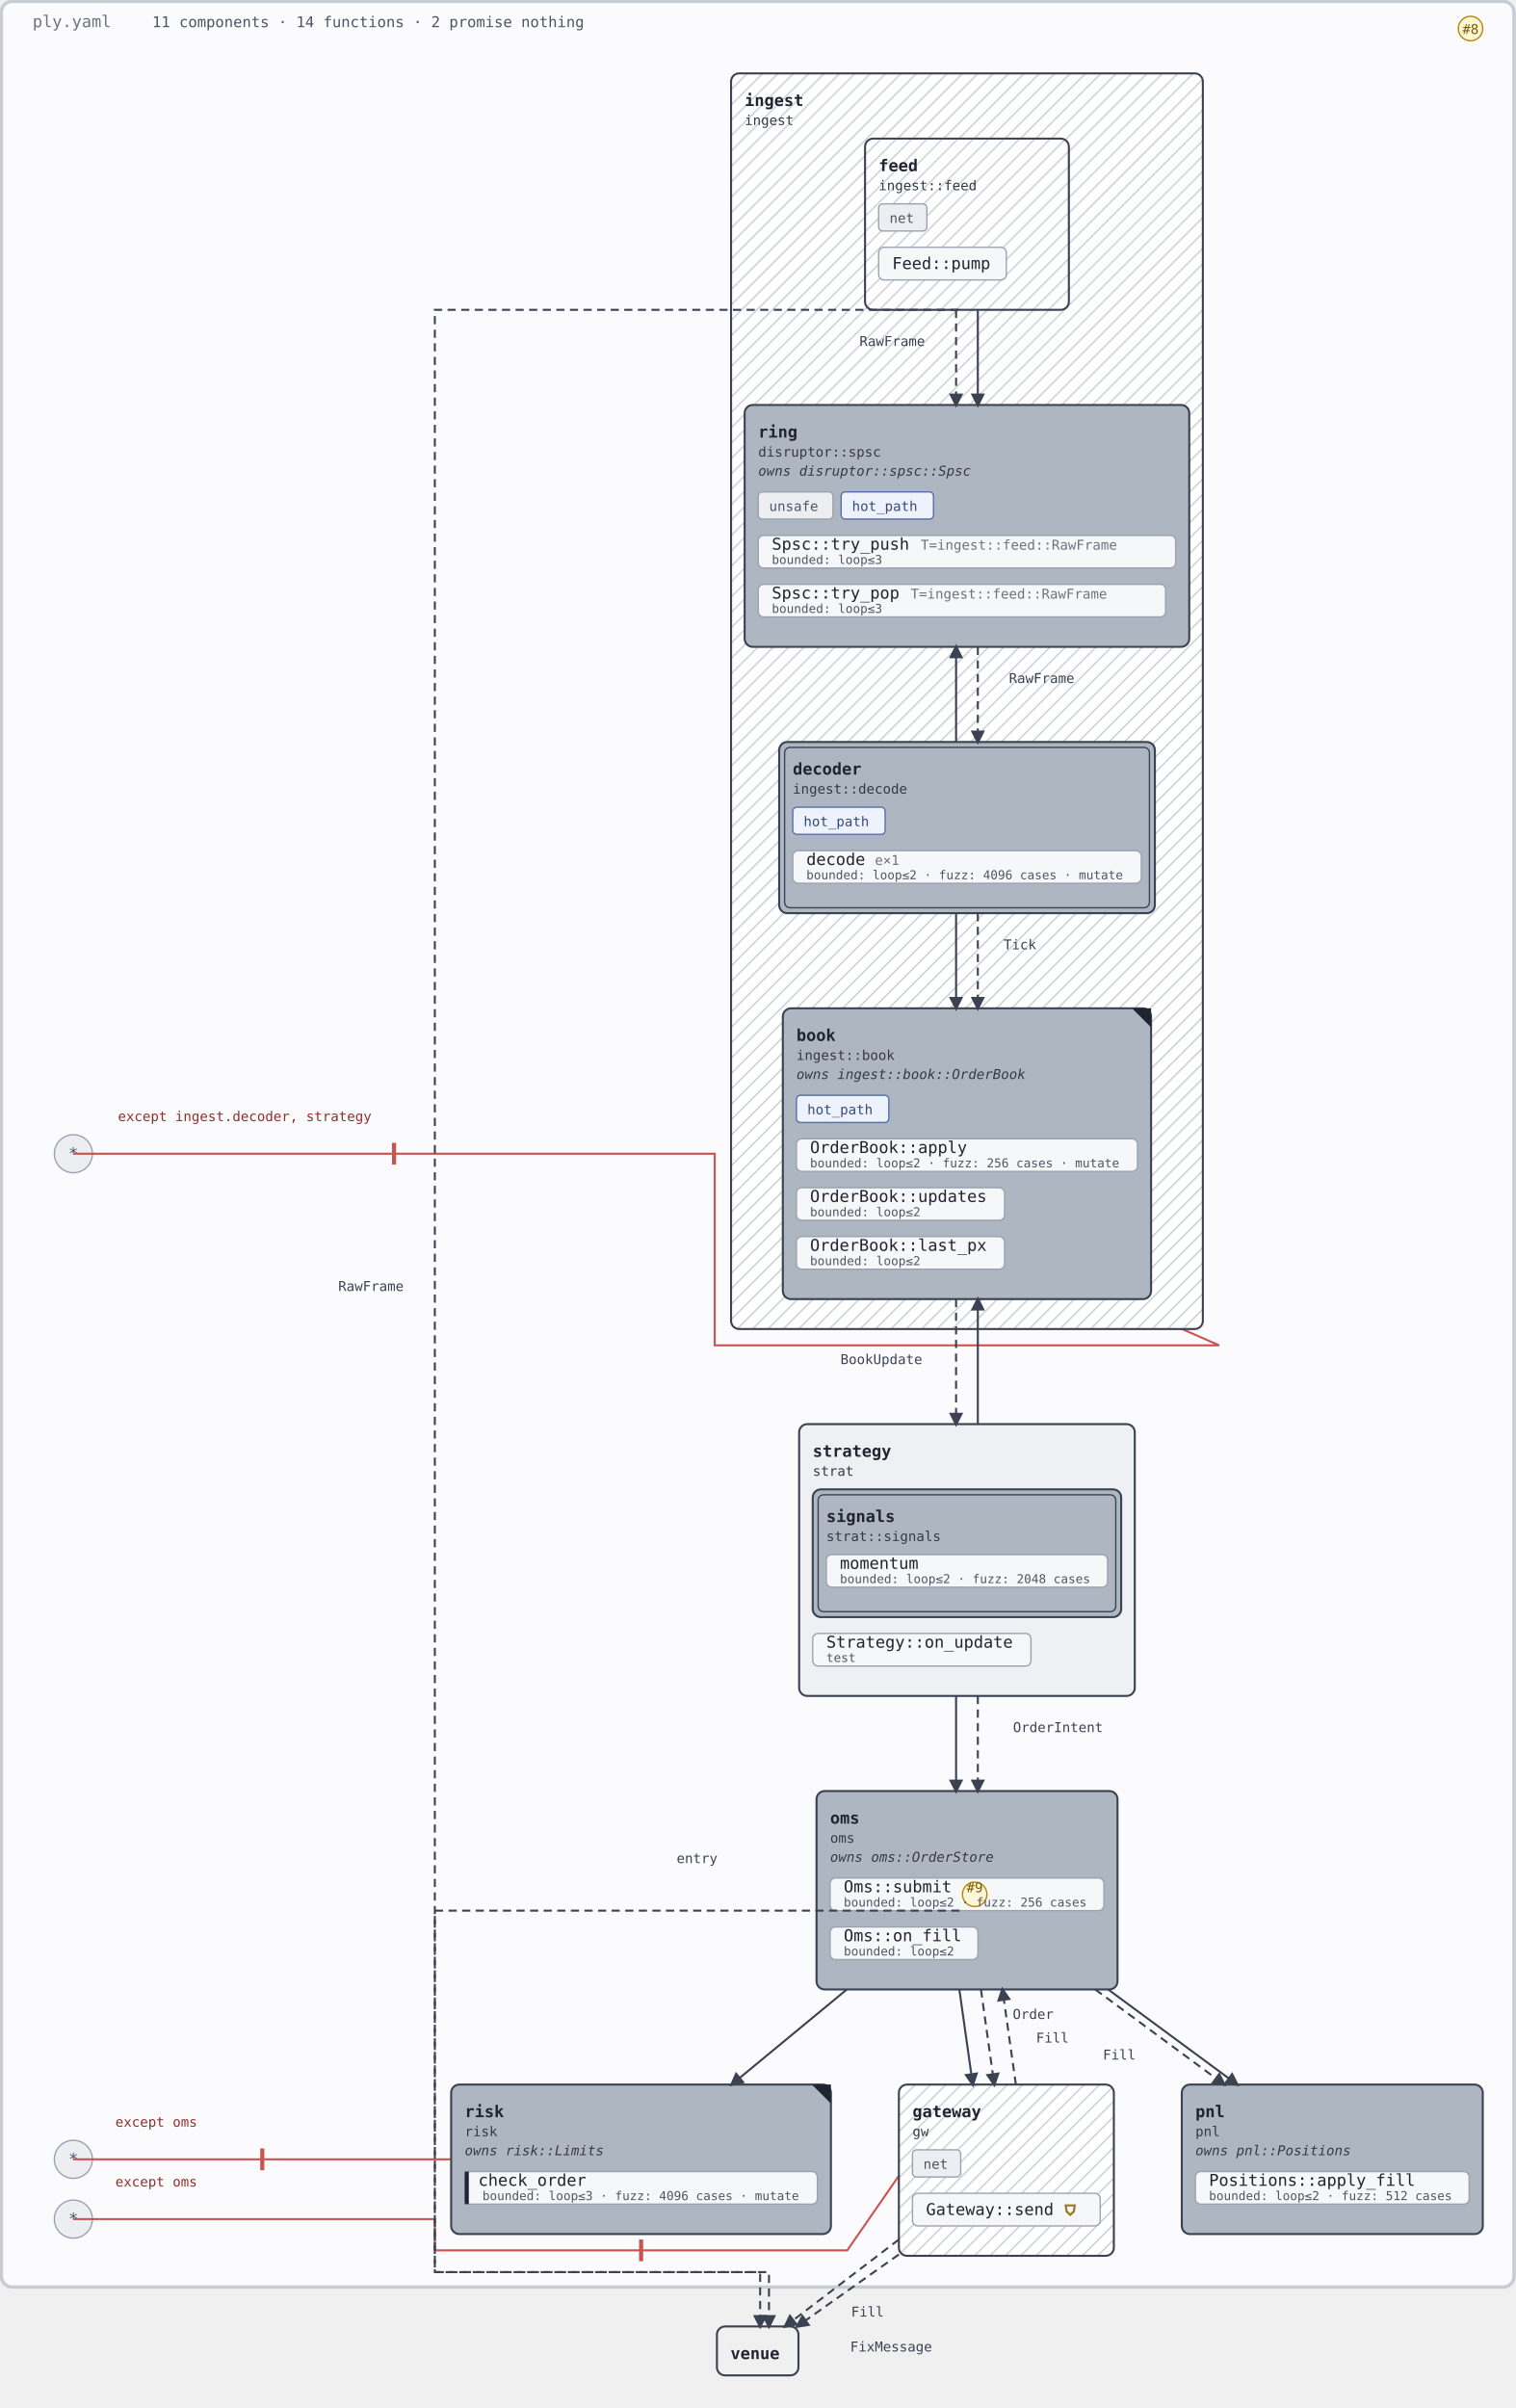
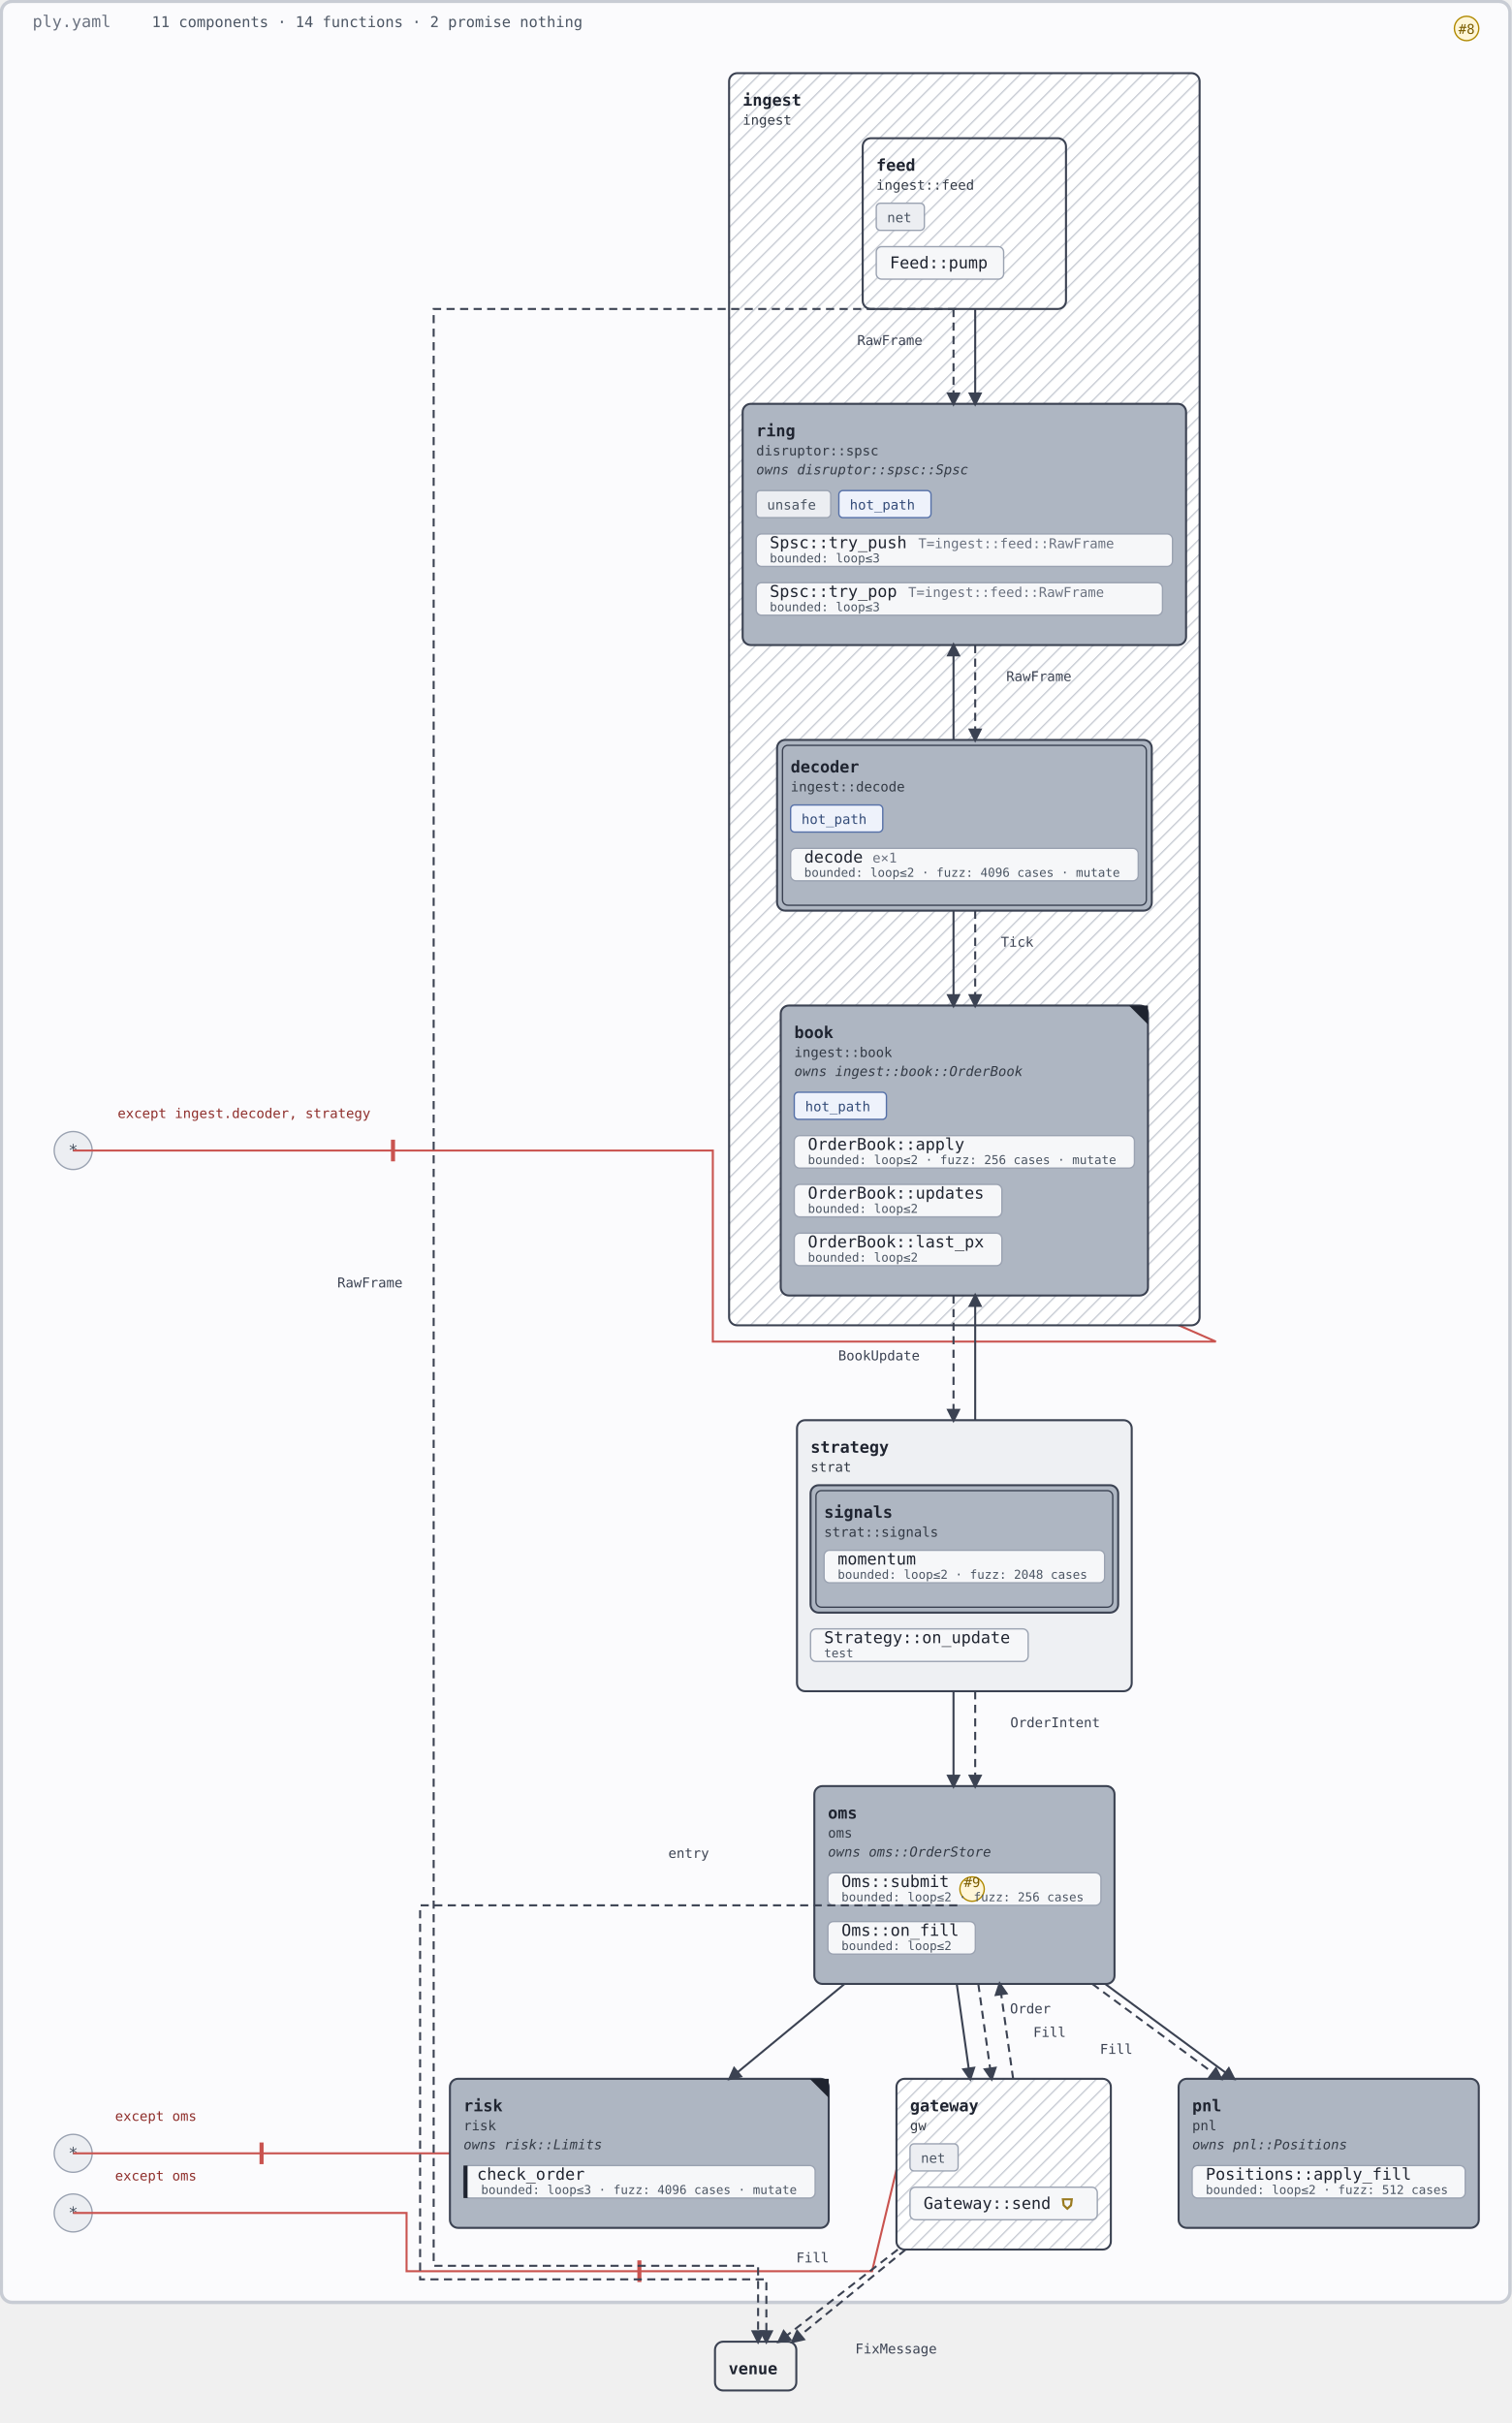
- <svg xmlns="http://www.w3.org/2000/svg" width="1115.2" height="1772.0" viewBox="0 0 1115.2 1772.0" font-family="monospace" font-size="12">
+ <svg xmlns="http://www.w3.org/2000/svg" width="1115.2" height="1788.0" viewBox="0 0 1115.2 1788.0" font-family="monospace" font-size="12">
  <style>.workspace-frame{fill:#fbfbfd;stroke:#c8ccd4;stroke-width:2.5}.workspace-title{fill:#6b7280}.verdict-strip-text{fill:#4b5563;font-size:11px}.component-box{stroke:#3b4252;stroke-width:1.5}.hollow-box{stroke-dasharray:6 4}.collapsed-stack{stroke:#3b4252;stroke-width:1.5}.pure-seal{fill:none;stroke:#3b4252}.strict-notch{fill:#1f2430}.component-name{fill:#1f2430;font-weight:bold}.component-anchor{fill:#333a45;font-size:10px}.component-owns{fill:#333a45;font-size:10px;font-style:italic}.ceiling-unclaimed{fill:url(#unclaimed-hatch)}.ceiling-tested{fill:#eef0f3}.ceiling-fuzzed{fill:#d2d7de}.ceiling-bounded{fill:#aeb6c2}.ceiling-proved{fill:#8792a3}.contract-mark{fill:#1f2430}.fn-clause{font:11px ui-monospace,SFMono-Regular,Menlo,monospace;fill:#3c4658}.cap-badge rect{fill:#eceef2;stroke:#9aa2b1}.cap-badge text{fill:#4b5563;font-size:10px}.profile-tag rect{fill:#eef2fb;stroke:#5570a8}.profile-tag text{fill:#334b78;font-size:10px}.fn-chip-box{fill:#f6f7f9;stroke:#9aa2b1}.fn-chip-box-synth{fill:#ecdff5;stroke:#9aa2b1}.fn-name{fill:#1f2430}.fn-checks{fill:#4b5563;font-size:9px}.fn-check-with{fill:#6b7280;font-size:10px}.fn-examples{fill:#6b7280;font-size:10px}.fn-shield{fill:none;stroke:#9a7a1f;font-size:13px}.unresolved-pin circle,.registry-pin circle{fill:#fff6d8;stroke:#b08900}.pin-label{fill:#7a5c00;font-size:10px;text-anchor:middle}.edge-line{fill:none;stroke:#3b4252;stroke-width:1.5}.edge-label{fill:#3b4252;font-size:10px;text-anchor:middle}.deny-line{fill:none;stroke:#c9534f;stroke-width:1.5}.deny-bar{stroke:#c9534f;stroke-width:3}.deny-except{fill:#8f2f2c;font-size:10px;text-anchor:middle}.any-node circle{fill:#eceef2;stroke:#9aa2b1}.any-label{fill:#4b5563;text-anchor:middle}.external-box{fill:none;stroke:#3b4252;stroke-width:1.5}#arrow path{fill:#3b4252}@media (prefers-color-scheme: dark){.workspace-frame{fill:#15171c;stroke:#333947}.workspace-title{fill:#8b93a1}.verdict-strip-text{fill:#a3abb9}.component-box,.collapsed-stack,.external-box{stroke:#8891a3}.component-name{fill:#e6e9ef}.component-anchor,.component-owns{fill:#98a0ae}.ceiling-unclaimed{fill:url(#unclaimed-hatch-dark)}.ceiling-tested{fill:#242832}.ceiling-fuzzed{fill:#333947}.ceiling-bounded{fill:#464e60}.ceiling-proved{fill:#5b6479}.contract-mark{fill:#c8cede}.fn-clause{fill:#aab3c4}.cap-badge rect{fill:#252a35;stroke:#6d7686}.cap-badge text{fill:#b6bdca}.profile-tag rect{fill:#1d2532;stroke:#5570a8}.profile-tag text{fill:#9fb6dd}.fn-chip-box{fill:#1c1f27;stroke:#6d7686}.fn-chip-box-synth{fill:#2a2033;stroke:#6d7686}.fn-name{fill:#e6e9ef}.fn-checks{fill:#a3abb9}.fn-check-with,.fn-examples{fill:#8b93a1}.pure-seal,.strict-notch{fill:#c8cede}.pure-seal{fill:none;stroke:#c8cede}.edge-line{stroke:#98a0ae}.edge-label{fill:#a3abb9}.deny-line,.deny-bar{stroke:#e8524b}.deny-except{fill:#e8524b}.any-node circle{fill:#252a35;stroke:#6d7686}.any-label{fill:#a3abb9}.unresolved-pin circle,.registry-pin circle{fill:#2e2814;stroke:#d4a72c}.pin-label{fill:#e3c66b}#arrow path{fill:#98a0ae}}</style>
  <defs>
    <marker id="arrow" viewBox="0 0 10 10" refX="8" refY="5" markerWidth="7" markerHeight="7" orient="auto-start-reverse">
      <path d="M 0 0 L 10 5 L 0 10 z" />
    </marker>
    <pattern id="unclaimed-hatch" patternUnits="userSpaceOnUse" width="8" height="8" patternTransform="rotate(45)">
      <rect width="8" height="8" fill="#fff" />
      <line x1="0" y1="0" x2="0" y2="8" stroke="#c8ccd4" stroke-width="2" />
    </pattern>
    <pattern id="unclaimed-hatch-dark" patternUnits="userSpaceOnUse" width="8" height="8" patternTransform="rotate(45)">
      <rect width="8" height="8" fill="#15171c" />
      <line x1="0" y1="0" x2="0" y2="8" stroke="#4a5262" stroke-width="2" />
    </pattern>
  </defs>
-   <rect class="workspace-frame" x="1" y="1" width="1113.2" height="1682.0" rx="8" />
+   <rect class="workspace-frame" x="1" y="1" width="1113.2" height="1698.0" rx="8" />
  <g>
    <text class="workspace-title" x="24.0" y="20">ply.yaml</text>
  </g>
  <g class="verdict-strip">
    <text class="verdict-strip-text" x="112.0" y="20">11 components · 14 functions · 2 promise nothing</text>
  </g>
  <g class="any-node">
    <circle cx="54.0" cy="849.0" r="14.0" />
    <text class="any-label" x="54.0" y="853.0">*</text>
  </g>
  <g class="deny-rule">
    <path class="deny-line" d="M 54.0 849.0 L 526.0 849.0 L 526.0 990.0 L 897.2 990.0 L 576.1 849.0" />
    <line class="deny-bar" x1="290.0" y1="841.0" x2="290.0" y2="857.0" />
    <text class="deny-except" x="180.1" y="825.0">except ingest.decoder, strategy</text>
  </g>
  <g class="any-node">
    <circle cx="54.0" cy="1589.0" r="14.0" />
    <text class="any-label" x="54.0" y="1593.0">*</text>
  </g>
  <g class="deny-rule">
    <path class="deny-line" d="M 54.0 1589.0 L 332.0 1589.0" />
    <line class="deny-bar" x1="193.0" y1="1581.0" x2="193.0" y2="1597.0" />
    <text class="deny-except" x="115.0" y="1565.0">except oms</text>
  </g>
  <g class="any-node">
    <circle cx="54.0" cy="1633.0" r="14.0" />
    <text class="any-label" x="54.0" y="1637.0">*</text>
  </g>
  <g class="deny-rule">
-     <path class="deny-line" d="M 54.0 1633.0 L 320.0 1633.0 L 320.0 1656.0 L 623.5 1656.0 L 661.5 1601.1" />
-     <line class="deny-bar" x1="471.8" y1="1648.0" x2="471.8" y2="1664.0" />
+     <path class="deny-line" d="M 54.0 1633.0 L 300.0 1633.0 L 300.0 1676.0 L 643.5 1676.0 L 661.5 1601.1" />
+     <line class="deny-bar" x1="471.8" y1="1668.0" x2="471.8" y2="1684.0" />
    <text class="deny-except" x="115.0" y="1609.0">except oms</text>
  </g>
  <g class="registry-pin">
    <circle cx="1082.2" cy="21.0" r="9.0" />
    <text class="pin-label" x="1082.2" y="25.0">#8</text>
  </g>
  <g transform="translate(538.0,54.0)">
    <g class="component" data-name="ingest">
      <rect class="component-box ceiling-unclaimed" x="0" y="0" width="347.2" height="924.0" rx="6" />
      <text class="component-name" x="10.0" y="24.0">ingest</text>
      <text class="component-anchor" x="10.0" y="38.0">ingest</text>
      <g transform="translate(98.6,48.0)">
        <g class="component" data-name="feed">
          <rect class="component-box ceiling-unclaimed" x="0" y="0" width="150.0" height="126.0" rx="6" />
          <text class="component-name" x="10.0" y="24.0">feed</text>
          <text class="component-anchor" x="10.0" y="38.0">ingest::feed</text>
          <g class="cap-badge">
            <rect x="10.0" y="48.0" width="35.5" height="20.0" rx="3" />
            <text x="18.0" y="62.0">net</text>
          </g>
          <g transform="translate(10.0,80.0)">
            <g class="fn-chip" data-fn="Feed::pump">
              <rect class="fn-chip-box" x="0" y="0" width="94.0" height="24.0" rx="4" />
              <text class="fn-name" x="10.0" y="16.0">Feed::pump</text>
            </g>
          </g>
        </g>
      </g>
      <g transform="translate(10.0,244.0)">
        <g class="component" data-name="ring">
          <rect class="component-box ceiling-bounded" x="0" y="0" width="327.2" height="178.0" rx="6" />
          <text class="component-name" x="10.0" y="24.0">ring</text>
          <text class="component-anchor" x="10.0" y="38.0">disruptor::spsc</text>
          <text class="component-owns" x="10.0" y="52.0">owns disruptor::spsc::Spsc</text>
          <g class="cap-badge">
            <rect x="10.0" y="64.0" width="55.0" height="20.0" rx="3" />
            <text x="18.0" y="78.0">unsafe</text>
          </g>
          <g class="profile-tag">
            <rect x="71.0" y="64.0" width="68.0" height="20.0" rx="3" />
            <text x="79.0" y="78.0">hot_path</text>
          </g>
          <g transform="translate(10.0,96.0)">
            <g class="fn-chip" data-fn="Spsc::try_push">
              <rect class="fn-chip-box" x="0" y="0" width="307.2" height="24.0" rx="4" />
              <text class="fn-name" x="10.0" y="10.5">Spsc::try_push</text>
              <text class="fn-check-with" x="119.6" y="10.5">T=ingest::feed::RawFrame</text>
              <text class="fn-checks" x="10.0" y="21.0">bounded: loop≤3</text>
            </g>
          </g>
          <g transform="translate(10.0,132.0)">
            <g class="fn-chip" data-fn="Spsc::try_pop">
              <rect class="fn-chip-box" x="0" y="0" width="299.8" height="24.0" rx="4" />
              <text class="fn-name" x="10.0" y="10.5">Spsc::try_pop</text>
              <text class="fn-check-with" x="112.2" y="10.5">T=ingest::feed::RawFrame</text>
              <text class="fn-checks" x="10.0" y="21.0">bounded: loop≤3</text>
            </g>
          </g>
        </g>
      </g>
      <g transform="translate(35.4,492.0)">
        <g class="component" data-name="decoder">
          <rect class="component-box ceiling-bounded" x="0" y="0" width="276.5" height="126.0" rx="6" />
          <rect class="pure-seal" x="4" y="4" width="268.5" height="118.0" rx="4" />
          <text class="component-name" x="10.0" y="24.0">decoder</text>
          <text class="component-anchor" x="10.0" y="38.0">ingest::decode</text>
          <g class="profile-tag">
            <rect x="10.0" y="48.0" width="68.0" height="20.0" rx="3" />
            <text x="18.0" y="62.0">hot_path</text>
          </g>
          <g transform="translate(10.0,80.0)">
            <g class="fn-chip" data-fn="decode">
              <rect class="fn-chip-box" x="0" y="0" width="256.5" height="24.0" rx="4" />
              <text class="fn-name" x="10.0" y="10.5">decode</text>
              <text class="fn-examples" x="60.4" y="10.5">e×1</text>
              <text class="fn-checks" x="10.0" y="21.0">bounded: loop≤2 · fuzz: 4096 cases · mutate</text>
            </g>
          </g>
        </g>
      </g>
      <g transform="translate(38.1,688.0)">
        <g class="component" data-name="book">
          <rect class="component-box ceiling-bounded" x="0" y="0" width="271.0" height="214.0" rx="6" />
          <path class="strict-notch" d="M 257.0 0 L 271.0 0 L 271.0 14.0 Z" />
          <text class="component-name" x="10.0" y="24.0">book</text>
          <text class="component-anchor" x="10.0" y="38.0">ingest::book</text>
          <text class="component-owns" x="10.0" y="52.0">owns ingest::book::OrderBook</text>
          <g class="profile-tag">
            <rect x="10.0" y="64.0" width="68.0" height="20.0" rx="3" />
            <text x="18.0" y="78.0">hot_path</text>
          </g>
          <g transform="translate(10.0,96.0)">
            <g class="fn-chip" data-fn="OrderBook::apply">
              <rect class="fn-chip-box" x="0" y="0" width="251.0" height="24.0" rx="4" />
              <text class="fn-name" x="10.0" y="10.5">OrderBook::apply</text>
              <text class="fn-checks" x="10.0" y="21.0">bounded: loop≤2 · fuzz: 256 cases · mutate</text>
            </g>
          </g>
          <g transform="translate(10.0,132.0)">
            <g class="fn-chip" data-fn="OrderBook::updates">
              <rect class="fn-chip-box" x="0" y="0" width="153.2" height="24.0" rx="4" />
              <text class="fn-name" x="10.0" y="10.5">OrderBook::updates</text>
              <text class="fn-checks" x="10.0" y="21.0">bounded: loop≤2</text>
            </g>
          </g>
          <g transform="translate(10.0,168.0)">
            <g class="fn-chip" data-fn="OrderBook::last_px">
              <rect class="fn-chip-box" x="0" y="0" width="153.2" height="24.0" rx="4" />
              <text class="fn-name" x="10.0" y="10.5">OrderBook::last_px</text>
              <text class="fn-checks" x="10.0" y="21.0">bounded: loop≤2</text>
            </g>
          </g>
        </g>
      </g>
    </g>
  </g>
  <g transform="translate(588.1,1048.0)">
    <g class="component" data-name="strategy">
      <rect class="component-box ceiling-tested" x="0" y="0" width="247.0" height="200.0" rx="6" />
      <text class="component-name" x="10.0" y="24.0">strategy</text>
      <text class="component-anchor" x="10.0" y="38.0">strat</text>
      <g transform="translate(10.0,48.0)">
        <g class="component" data-name="signals">
          <rect class="component-box ceiling-bounded" x="0" y="0" width="227.0" height="94.0" rx="6" />
          <rect class="pure-seal" x="4" y="4" width="219.0" height="86.0" rx="4" />
          <text class="component-name" x="10.0" y="24.0">signals</text>
          <text class="component-anchor" x="10.0" y="38.0">strat::signals</text>
          <g transform="translate(10.0,48.0)">
            <g class="fn-chip" data-fn="momentum">
              <rect class="fn-chip-box" x="0" y="0" width="207.0" height="24.0" rx="4" />
              <text class="fn-name" x="10.0" y="10.5">momentum</text>
              <text class="fn-checks" x="10.0" y="21.0">bounded: loop≤2 · fuzz: 2048 cases</text>
            </g>
          </g>
        </g>
      </g>
      <g transform="translate(10.0,154.0)">
        <g class="fn-chip" data-fn="Strategy::on_update">
          <rect class="fn-chip-box" x="0" y="0" width="160.6" height="24.0" rx="4" />
          <text class="fn-name" x="10.0" y="10.5">Strategy::on_update</text>
          <text class="fn-checks" x="10.0" y="21.0">test</text>
        </g>
      </g>
    </g>
  </g>
  <g transform="translate(332.0,1534.0)">
    <g class="component" data-name="risk">
      <rect class="component-box ceiling-bounded" x="0" y="0" width="279.5" height="110.0" rx="6" />
      <path class="strict-notch" d="M 265.5 0 L 279.5 0 L 279.5 14.0 Z" />
      <text class="component-name" x="10.0" y="24.0">risk</text>
      <text class="component-anchor" x="10.0" y="38.0">risk</text>
      <text class="component-owns" x="10.0" y="52.0">owns risk::Limits</text>
      <g transform="translate(10.0,64.0)">
        <g class="fn-chip" data-fn="check_order">
          <rect class="fn-chip-box" x="0" y="0" width="259.5" height="24.0" rx="4" />
          <rect class="contract-mark" x="0" y="0" width="3.0" height="24.0" />
          <text class="fn-name" x="10.0" y="10.5">check_order</text>
          <text class="fn-checks" x="13.0" y="21.0">bounded: loop≤3 · fuzz: 4096 cases · mutate</text>
        </g>
      </g>
    </g>
  </g>
  <g transform="translate(600.9,1318.0)">
    <g class="component" data-name="oms">
      <rect class="component-box ceiling-bounded" x="0" y="0" width="221.5" height="146.0" rx="6" />
      <text class="component-name" x="10.0" y="24.0">oms</text>
      <text class="component-anchor" x="10.0" y="38.0">oms</text>
      <text class="component-owns" x="10.0" y="52.0">owns oms::OrderStore</text>
      <g transform="translate(10.0,64.0)">
        <g class="fn-chip" data-fn="Oms::submit">
          <rect class="fn-chip-box" x="0" y="0" width="201.5" height="24.0" rx="4" />
          <text class="fn-name" x="10.0" y="10.5">Oms::submit</text>
          <g class="unresolved-pin">
            <circle cx="106.4" cy="12.0" r="9.0" />
            <text class="pin-label" x="106.4" y="10.5">#9</text>
          </g>
          <text class="fn-checks" x="10.0" y="21.0">bounded: loop≤2 · fuzz: 256 cases</text>
        </g>
      </g>
      <g transform="translate(10.0,100.0)">
        <g class="fn-chip" data-fn="Oms::on_fill">
          <rect class="fn-chip-box" x="0" y="0" width="108.8" height="24.0" rx="4" />
          <text class="fn-name" x="10.0" y="10.5">Oms::on_fill</text>
          <text class="fn-checks" x="10.0" y="21.0">bounded: loop≤2</text>
        </g>
      </g>
    </g>
  </g>
  <g transform="translate(661.5,1534.0)">
    <g class="component" data-name="gateway">
      <rect class="component-box ceiling-unclaimed" x="0" y="0" width="158.2" height="126.0" rx="6" />
      <text class="component-name" x="10.0" y="24.0">gateway</text>
      <text class="component-anchor" x="10.0" y="38.0">gw</text>
      <g class="cap-badge">
        <rect x="10.0" y="48.0" width="35.5" height="20.0" rx="3" />
        <text x="18.0" y="62.0">net</text>
      </g>
      <g transform="translate(10.0,80.0)">
        <g class="fn-chip" data-fn="Gateway::send">
          <rect class="fn-chip-box" x="0" y="0" width="138.2" height="24.0" rx="4" />
          <text class="fn-name" x="10.0" y="16.0">Gateway::send</text>
          <g class="fn-shield">
            <text x="112.2" y="16.0">⛉</text>
          </g>
        </g>
      </g>
    </g>
  </g>
  <g transform="translate(869.7,1534.0)">
    <g class="component" data-name="pnl">
      <rect class="component-box ceiling-bounded" x="0" y="0" width="221.5" height="110.0" rx="6" />
      <text class="component-name" x="10.0" y="24.0">pnl</text>
      <text class="component-anchor" x="10.0" y="38.0">pnl</text>
      <text class="component-owns" x="10.0" y="52.0">owns pnl::Positions</text>
      <g transform="translate(10.0,64.0)">
        <g class="fn-chip" data-fn="Positions::apply_fill">
          <rect class="fn-chip-box" x="0" y="0" width="201.5" height="24.0" rx="4" />
          <text class="fn-name" x="10.0" y="10.5">Positions::apply_fill</text>
          <text class="fn-checks" x="10.0" y="21.0">bounded: loop≤2 · fuzz: 512 cases</text>
        </g>
      </g>
    </g>
  </g>
  <g class="edge-call">
    <path class="edge-line" d="M 719.6 228.0 L 719.6 298.0" marker-end="url(#arrow)" />
  </g>
  <g class="edge-call">
    <path class="edge-line" d="M 703.6 546.0 L 703.6 476.0" marker-end="url(#arrow)" />
  </g>
  <g class="edge-call">
    <path class="edge-line" d="M 703.6 672.0 L 703.6 742.0" marker-end="url(#arrow)" />
  </g>
  <g class="edge-flow">
    <path class="edge-line" stroke-dasharray="6 4" d="M 703.6 228.0 L 703.6 298.0" marker-end="url(#arrow)" />
    <text class="edge-label" x="656.6" y="254.6">RawFrame</text>
  </g>
  <g class="edge-flow">
    <path class="edge-line" stroke-dasharray="6 4" d="M 719.6 476.0 L 719.6 546.0" marker-end="url(#arrow)" />
    <text class="edge-label" x="766.6" y="502.6">RawFrame</text>
  </g>
  <g class="edge-flow">
    <path class="edge-line" stroke-dasharray="6 4" d="M 719.6 672.0 L 719.6 742.0" marker-end="url(#arrow)" />
    <text class="edge-label" x="750.6" y="698.6">Tick</text>
  </g>
  <g class="edge-call">
    <path class="edge-line" d="M 719.6 1048.0 L 719.6 956.0" marker-end="url(#arrow)" />
  </g>
  <g class="edge-call">
    <path class="edge-line" d="M 703.6 1248.0 L 703.6 1318.0" marker-end="url(#arrow)" />
  </g>
  <g class="edge-call">
    <path class="edge-line" d="M 623.2 1464.0 L 538.4 1534.0" marker-end="url(#arrow)" />
  </g>
  <g class="edge-call">
    <path class="edge-line" d="M 706.0 1464.0 L 715.9 1534.0" marker-end="url(#arrow)" />
  </g>
  <g class="edge-call">
    <path class="edge-line" d="M 815.5 1464.0 L 910.5 1534.0" marker-end="url(#arrow)" />
  </g>
  <g class="edge-flow">
    <path class="edge-line" stroke-dasharray="6 4" d="M 703.6 956.0 L 703.6 1048.0" marker-end="url(#arrow)" />
    <text class="edge-label" x="648.6" y="1003.8">BookUpdate</text>
  </g>
  <g class="edge-flow">
    <path class="edge-line" stroke-dasharray="6 4" d="M 719.6 1248.0 L 719.6 1318.0" marker-end="url(#arrow)" />
    <text class="edge-label" x="778.6" y="1274.6">OrderIntent</text>
  </g>
  <g class="edge-flow">
    <path class="edge-line" stroke-dasharray="6 4" d="M 721.9 1464.0 L 731.7 1534.0" marker-end="url(#arrow)" />
    <text class="edge-label" x="760.3" y="1485.7">Order</text>
  </g>
  <g class="edge-flow">
    <path class="edge-line" stroke-dasharray="6 4" d="M 747.6 1534.0 L 737.7 1464.0" marker-end="url(#arrow)" />
    <text class="edge-label" x="774.5" y="1503.1">Fill</text>
  </g>
  <g class="edge-flow">
    <path class="edge-line" stroke-dasharray="6 4" d="M 806.0 1464.0 L 901.0 1534.0" marker-end="url(#arrow)" />
    <text class="edge-label" x="823.7" y="1515.6">Fill</text>
  </g>
  <g class="edge-flow">
-     <path class="edge-line" stroke-dasharray="6 4" d="M 661.5 1659.0 L 586.6 1712.0" marker-end="url(#arrow)" />
-     <text class="edge-label" x="655.8" y="1730.4">FixMessage</text>
-   </g>
-   <g class="edge-flow">
-     <path class="edge-line" stroke-dasharray="6 4" d="M 661.5 1648.0 L 577.7 1712.0" marker-end="url(#arrow)" />
-     <text class="edge-label" x="638.4" y="1704.7">Fill</text>
-   </g>
-   <g class="edge-flow">
-     <path class="edge-line" stroke-dasharray="6 4" d="M 705.4 228.0 L 320.0 228.0 L 320.0 1672.0 L 559.4 1672.0 L 559.4 1712.0" marker-end="url(#arrow)" />
+     <path class="edge-line" stroke-dasharray="6 4" d="M 668.3 1660.0 L 584.8 1728.0" marker-end="url(#arrow)" />
+     <text class="edge-label" x="661.2" y="1736.7">FixMessage</text>
+   </g>
+   <g class="edge-flow">
+     <path class="edge-line" stroke-dasharray="6 4" d="M 662.5 1660.0 L 574.7 1728.0" marker-end="url(#arrow)" />
+     <text class="edge-label" x="599.6" y="1669.5">Fill</text>
+   </g>
+   <g class="edge-flow">
+     <path class="edge-line" stroke-dasharray="6 4" d="M 705.5 228.0 L 320.0 228.0 L 320.0 1672.0 L 559.4 1672.0 L 559.4 1728.0" marker-end="url(#arrow)" />
    <text class="edge-label" x="273.0" y="950.0">RawFrame</text>
  </g>
  <g class="edge-entry">
-     <path class="edge-line" stroke-dasharray="6 4" d="M 706.1 1406.0 L 320.0 1406.0 L 320.0 1672.0 L 565.9 1672.0 L 565.9 1712.0" marker-end="url(#arrow)" />
-     <text class="edge-label" x="513.0" y="1371.0">entry</text>
-   </g>
-   <g transform="translate(527.6,1712.0)">
+     <path class="edge-line" stroke-dasharray="6 4" d="M 706.4 1406.0 L 310.0 1406.0 L 310.0 1682.0 L 565.5 1682.0 L 565.5 1728.0" marker-end="url(#arrow)" />
+     <text class="edge-label" x="508.2" y="1371.0">entry</text>
+   </g>
+   <g transform="translate(527.6,1728.0)">
    <g class="external" data-name="venue">
      <rect class="external-box" x="0" y="0" width="60.0" height="36.0" rx="6" />
      <text class="component-name" x="10.0" y="24.0">venue</text>
    </g>
  </g>
</svg>
